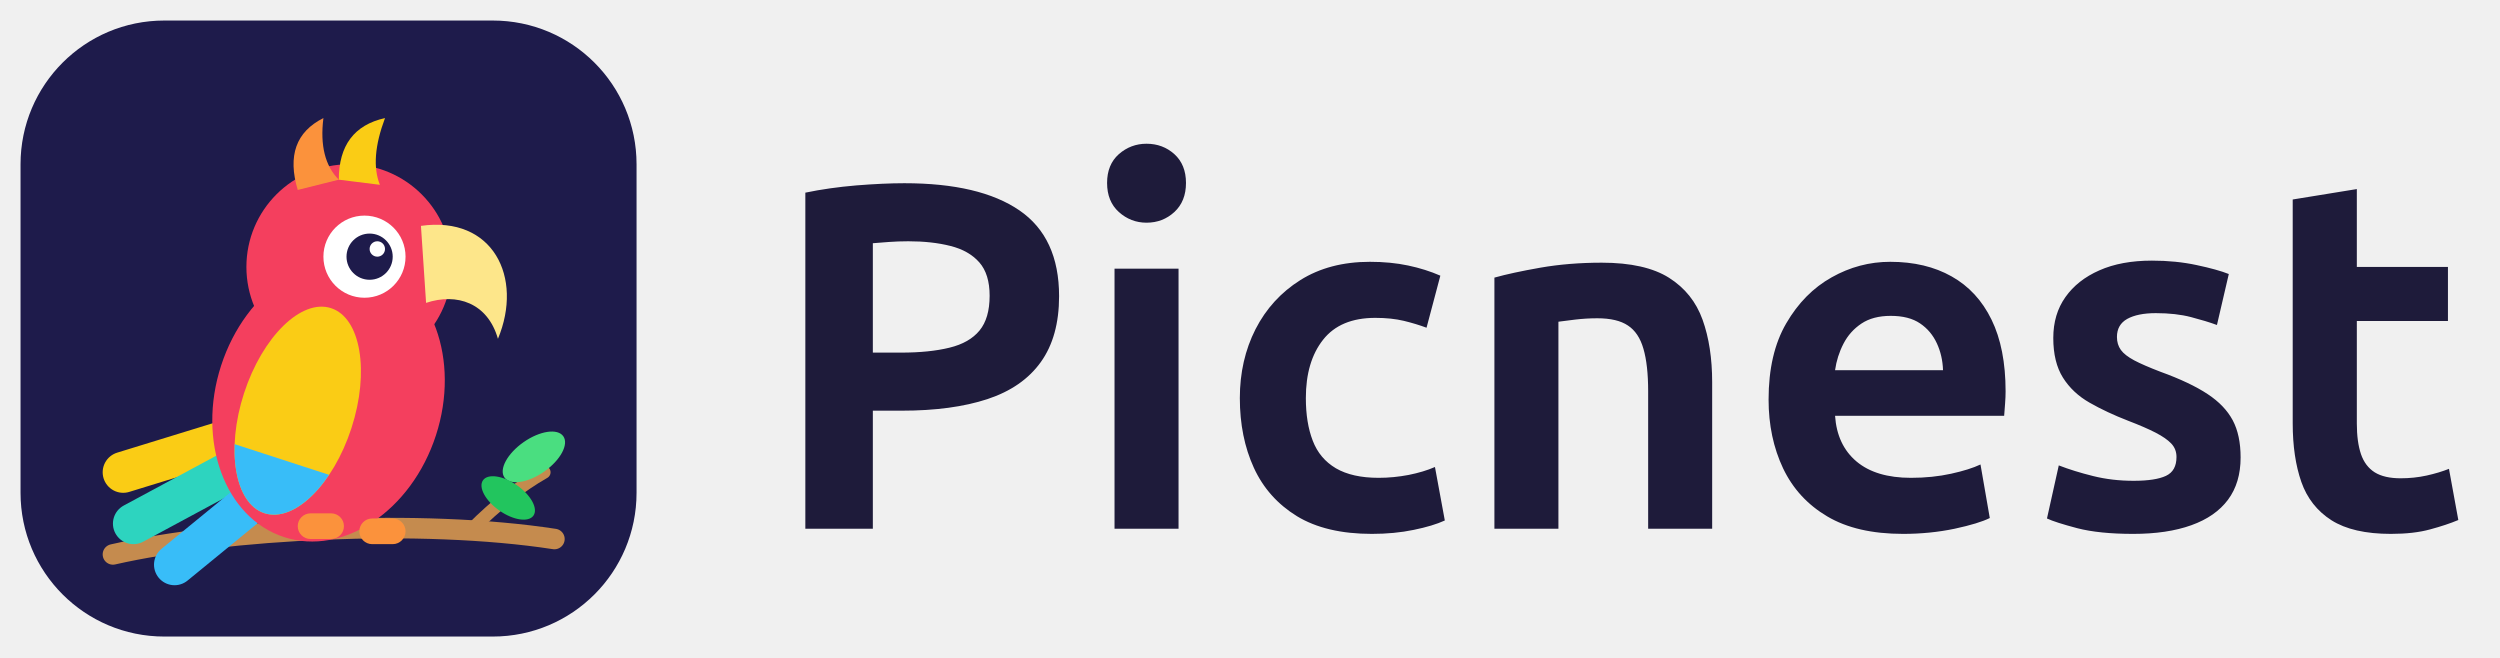
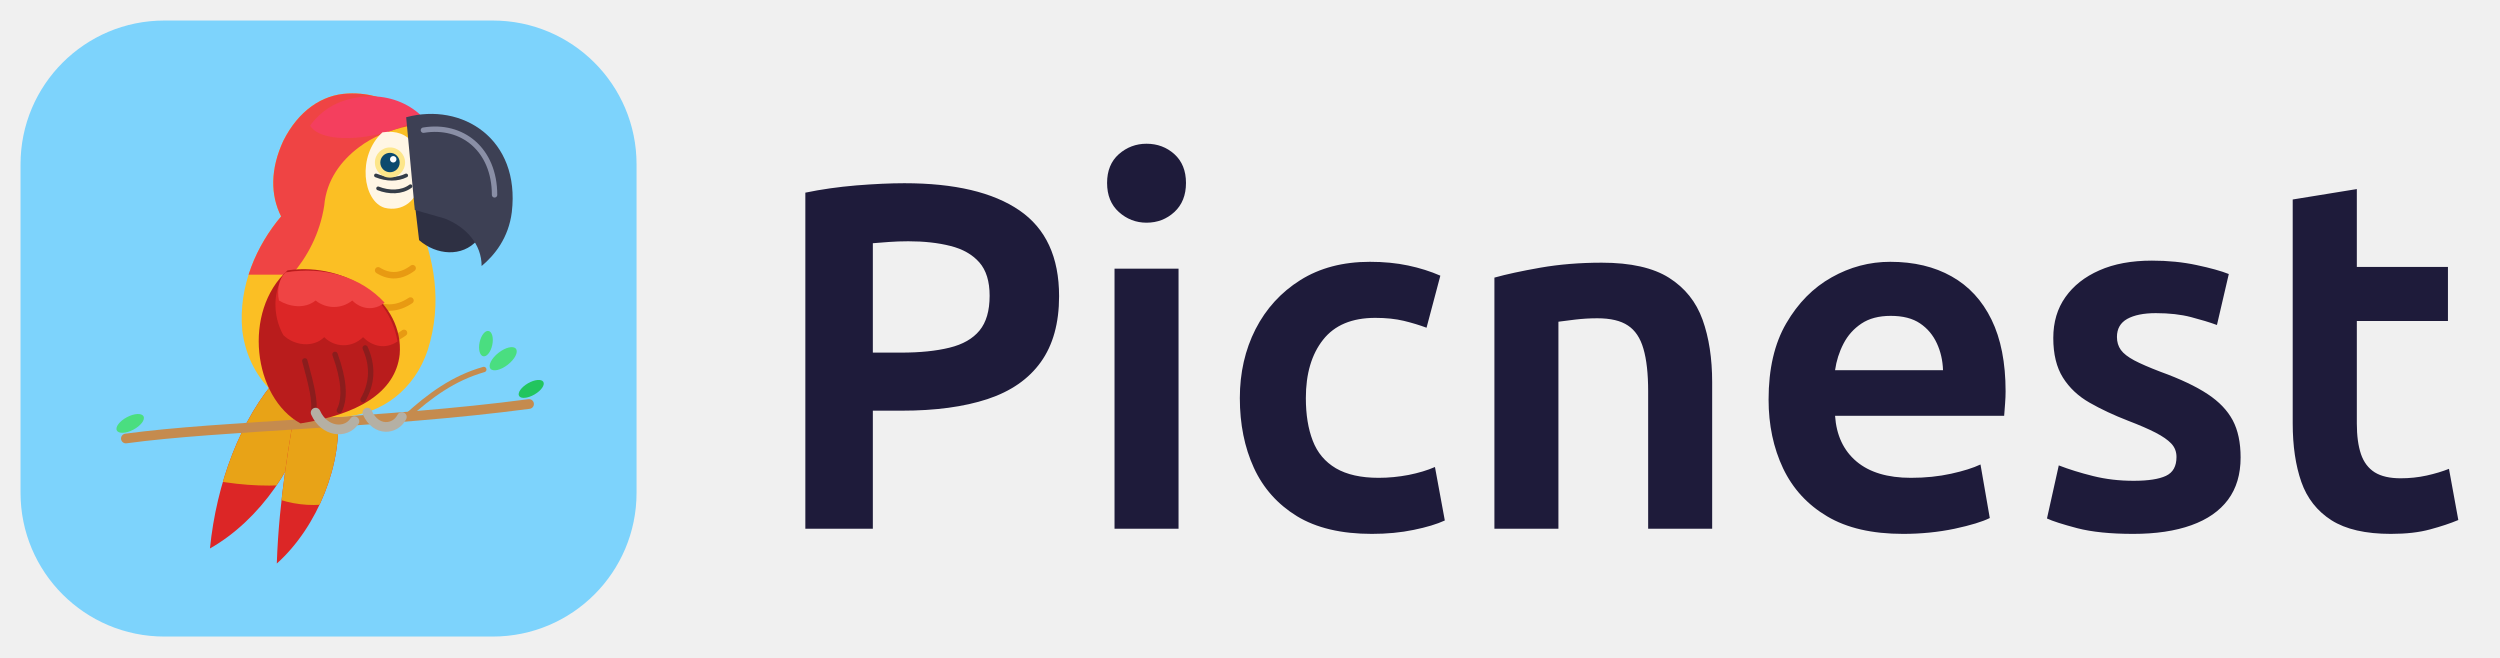
<svg xmlns="http://www.w3.org/2000/svg" width="487" height="128" viewBox="0 0 487 128">
-   <svg x="0" y="0" width="128" height="128" viewBox="0 0 128 128">
-     <defs>
-       <clipPath id="wing">
-         <ellipse cx="58" cy="72" rx="11" ry="21" />
-       </clipPath>
-     </defs>
-     <rect x="4" y="4" width="120" height="120" rx="28" fill="#1E1B4B" />
-     <g fill="none" stroke="#C58B4E" stroke-linecap="round">
-       <path d="M22 108 C44 103 82 101 108 105" stroke-width="4" />
-       <path d="M92 103 Q99 96 106 92" stroke-width="2.5" />
-     </g>
-     <g fill="#4ADE80">
-       <ellipse cx="104" cy="89" rx="7" ry="3.5" transform="rotate(-35 104 89)" />
-       <ellipse cx="99" cy="97" rx="6" ry="3" transform="rotate(35 99 97)" fill="#22C55E" />
-     </g>
-     <g transform="translate(0 8)">
-       <g stroke-linecap="round" fill="none" stroke-width="8">
-         <line x1="50" y1="76" x2="24" y2="84" stroke="#FACC15" />
-         <line x1="52" y1="80" x2="26" y2="94" stroke="#2DD4BF" />
-         <line x1="56" y1="84" x2="34" y2="102" stroke="#38BDF8" />
+   <svg x="0" y="0" width="128" height="128" viewBox="0 0 512 512">
+     <rect x="16" y="16" width="480" height="480" rx="112" fill="#7DD3FC" />
+     <g transform="translate(256 256) scale(.84) translate(-250 -316)">
+       <defs>
+         <clipPath id="bodyclip">
+           <path d="M268 98 C310 96 340 124 342 158 C343 184 332 204 332 214 C348 250 356 292 342 336 C330 372 300 396 262 398 C214 400 176 366 170 318 C166 276 184 238 206 212 C196 192 196 168 208 142 C222 114 244 99 268 98 Z" />
+         </clipPath>
+         <clipPath id="f1">
+           <path d="M204 360 C168 400 146 460 140 520 C186 494 224 440 232 388 Z" />
+         </clipPath>
+         <clipPath id="f2">
+           <path d="M222 372 C214 420 204 474 202 534 C240 500 264 440 258 392 Z" />
+         </clipPath>
+       </defs>
+       <path fill="#DC2626" d="M204 360 C168 400 146 460 140 520 C186 494 224 440 232 388 Z" />
+       <path fill="#E8A317" clip-path="url(#f1)" d="M100 340 H260 V452 Q190 474 100 446 Z" />
+       <path fill="#DC2626" d="M222 372 C214 420 204 474 202 534 C240 500 264 440 258 392 Z" />
+       <path fill="#E8A317" clip-path="url(#f2)" d="M180 340 H280 V470 Q230 492 180 464 Z" />
+       <g fill="none" stroke-linecap="round">
+         <path d="M62 418 C150 406 300 404 436 386" stroke="#FFFFFF" stroke-width="0" />
+         <path d="M322 398 C344 378 366 362 394 354" stroke="#FFFFFF" stroke-width="0" />
+         <path d="M62 418 C150 406 300 404 436 386" stroke="#C58B4E" stroke-width="9" />
+         <path d="M322 398 C344 378 366 362 394 354" stroke="#C58B4E" stroke-width="5" />
      </g>
-       <ellipse cx="64" cy="70" rx="22" ry="28" transform="rotate(18 64 70)" fill="#F43F5E" />
-       <circle cx="68" cy="44" r="20" fill="#F43F5E" />
-       <path d="M58 29 Q55 19 63 15 Q62 23 66 27 Z" fill="#FB923C" />
-       <path d="M66 27 Q66 17 75 15 Q72 23 74 28 Z" fill="#FACC15" />
-       <g transform="rotate(18 58 72)">
-         <ellipse cx="58" cy="72" rx="11" ry="21" fill="#FACC15" />
-         <rect x="44" y="82" width="28" height="14" fill="#38BDF8" clip-path="url(#wing)" />
+       <g fill="#4ADE80">
+         <ellipse cx="412" cy="344" rx="15" ry="7" transform="rotate(-38 412 344)" />
+         <ellipse cx="396" cy="330" rx="12" ry="6" transform="rotate(-78 396 330)" />
+         <ellipse cx="66" cy="404" rx="14" ry="6.5" transform="rotate(-28 66 404)" />
      </g>
-       <path d="M82 36 C96 34 102 46 97 58 C95 51 89 49 83 51 Z" fill="#FDE68A" />
-       <circle cx="71" cy="42" r="8" fill="#FFFFFF" />
-       <circle cx="72" cy="42" r="4.5" fill="#1E1B4B" />
-       <circle cx="73.5" cy="40.5" r="1.5" fill="#FFFFFF" />
-       <rect x="58" y="92" width="9" height="5" rx="2.5" fill="#FB923C" />
-       <rect x="70" y="93" width="9" height="5" rx="2.5" fill="#FB923C" />
+       <ellipse cx="438" cy="372" rx="13" ry="6" transform="rotate(-30 438 372)" fill="#22C55E" />
+       <path fill="#FBBF24" d="M268 98 C310 96 340 124 342 158 C343 184 332 204 332 214 C348 250 356 292 342 336 C330 372 300 396 262 398 C214 400 176 366 170 318 C166 276 184 238 206 212 C196 192 196 168 208 142 C222 114 244 99 268 98 Z" />
+       <path fill="#EF4444" clip-path="url(#bodyclip)" d="M140 70 H380 V122 C340 124 304 128 278 148 C262 160 248 178 246 202 C242 228 230 250 216 266 L140 266 Z" />
+       <ellipse cx="292" cy="110" rx="62" ry="26" transform="rotate(-14 292 110)" fill="#F43F5E" clip-path="url(#bodyclip)" />
+       <g fill="none" stroke="#E08A0A" stroke-width="6" stroke-linecap="round" opacity="0.7">
+         <path d="M296 262 q16 10 32 -2" />
+         <path d="M290 292 q18 10 36 -2" />
+         <path d="M286 322 q18 10 34 -2" />
+       </g>
+       <path fill="#B91C1C" d="M212 262 C268 254 320 292 316 340 C312 376 276 396 224 404 C180 380 170 300 212 262 Z" />
+       <g fill="none" stroke="#7F1D1D" stroke-width="5" stroke-linecap="round" opacity="0.8">
+         <path d="M228 346 C234 368 238 384 236 394" />
+         <path d="M256 340 C264 362 266 380 260 392" />
+         <path d="M284 334 C292 352 290 368 282 382" />
+       </g>
+       <path fill="#DC2626" d="M210 264 C262 256 306 282 314 328 C302 336 290 332 282 324 C272 334 256 334 246 324 C236 334 218 332 208 322 C198 304 198 280 210 264 Z" />
+       <path fill="#EF4444" d="M210 264 C246 258 280 268 302 292 C292 300 280 298 272 290 C262 298 248 298 238 290 C228 298 214 296 204 290 C202 280 204 270 210 264 Z" />
+       <path fill="#2E3043" d="M330 200 C352 204 376 214 388 234 C374 250 350 248 334 234 Z" />
+       <path fill="#FFF6E5" d="M300 134 C326 130 338 150 335 178 C333 198 318 208 302 204 C282 198 276 156 300 134 Z" />
+       <g fill="none" stroke="#1F2937" stroke-width="3.5" stroke-linecap="round" opacity="0.9">
+         <path d="M296 186 C306 190 318 190 326 184" />
+         <path d="M294 174 C304 178 314 178 322 174" />
+       </g>
+       <circle cx="307" cy="162" r="14" fill="#FDE68A" />
+       <circle cx="307" cy="162" r="9" fill="#0C4A6E" />
+       <circle cx="310" cy="159" r="3" fill="#FFFFFF" />
+       <path fill="#3D4054" d="M322 120 C374 106 428 140 420 208 C417 232 404 248 392 258 C392 238 378 222 358 214 L330 206 Z" />
+       <path d="M338 132 C374 126 404 150 404 192" fill="none" stroke="#8A8FA6" stroke-width="5" stroke-linecap="round" />
+       <g fill="none" stroke="#B5B0A4" stroke-width="9" stroke-linecap="round" stroke-linejoin="round">
+         <path d="M238 394 C246 412 266 414 274 402" />
+         <path d="M286 394 C294 412 312 410 318 398" />
+       </g>
    </g>
  </svg>
  <path transform="translate(156,28.00)" d="M0.88,75.00L0.88,9.53C3.95,8.89 7.24,8.42 10.77,8.12C14.29,7.84 17.42,7.69 20.17,7.69C29.96,7.69 37.43,9.45 42.58,12.98C47.73,16.51 50.31,22.08 50.31,29.70C50.31,34.95 49.12,39.23 46.75,42.53C44.38,45.84 40.91,48.24 36.34,49.75C31.77,51.25 26.22,52.00 19.69,52.00L14.03,52.00L14.03,75.00ZM14.03,40.69L19.50,40.69C23.21,40.69 26.36,40.37 28.95,39.73C31.55,39.10 33.50,37.98 34.81,36.39C36.12,34.80 36.78,32.54 36.78,29.61C36.78,26.80 36.11,24.63 34.77,23.11C33.42,21.58 31.55,20.51 29.14,19.91C26.74,19.30 24.01,19.00 20.94,19.00C19.59,19.00 18.31,19.05 17.09,19.14C15.88,19.23 14.85,19.30 14.03,19.38ZM61.11,75.00L61.11,24.34L73.58,24.34L73.58,75.00ZM67.34,15.38C65.29,15.38 63.49,14.68 61.95,13.30C60.42,11.91 59.66,10.03 59.66,7.64C59.66,5.26 60.42,3.39 61.95,2.03C63.49,0.68 65.29,0.00 67.34,0.00C69.46,0.00 71.27,0.68 72.77,2.03C74.27,3.39 75.03,5.26 75.03,7.64C75.03,10.03 74.27,11.91 72.77,13.30C71.27,14.68 69.46,15.38 67.34,15.38ZM111.23,76.00C105.29,76.00 100.42,74.85 96.64,72.55C92.87,70.23 90.07,67.09 88.25,63.12C86.43,59.15 85.52,54.62 85.52,49.55C85.52,44.61 86.54,40.14 88.58,36.12C90.63,32.12 93.54,28.93 97.31,26.56C101.09,24.19 105.61,23.00 110.86,23.00C113.55,23.00 116.02,23.24 118.30,23.72C120.57,24.20 122.66,24.86 124.58,25.70L121.89,35.84C120.55,35.34 119.07,34.89 117.47,34.50C115.88,34.12 114.02,33.92 111.91,33.92C107.36,33.92 103.97,35.34 101.73,38.19C99.49,41.03 98.38,44.82 98.38,49.55C98.38,52.75 98.82,55.51 99.72,57.84C100.61,60.18 102.12,61.97 104.23,63.22C106.35,64.46 109.13,65.08 112.58,65.08C114.50,65.08 116.44,64.89 118.39,64.52C120.34,64.13 122.05,63.62 123.53,62.97L125.45,73.39C123.91,74.10 121.89,74.71 119.39,75.22C116.90,75.74 114.18,76.00 111.23,76.00ZM135.11,75.00L135.11,26.08C137.41,25.43 140.40,24.79 144.08,24.14C147.75,23.50 151.74,23.17 156.03,23.17C161.66,23.17 166.04,24.16 169.14,26.12C172.24,28.09 174.41,30.80 175.66,34.28C176.91,37.76 177.53,41.82 177.53,46.47L177.53,75.00L165.06,75.00L165.06,48.20C165.06,44.79 164.75,42.03 164.14,39.94C163.54,37.84 162.53,36.34 161.12,35.41C159.72,34.47 157.73,34.00 155.17,34.00C153.69,34.00 152.27,34.09 150.89,34.25C149.52,34.41 148.41,34.55 147.58,34.67L147.58,75.00ZM214.72,76.00C208.71,76.00 203.78,74.87 199.94,72.59C196.09,70.31 193.23,67.19 191.34,63.22C189.46,59.24 188.52,54.78 188.52,49.84C188.52,43.88 189.66,38.92 191.97,34.97C194.27,31.02 197.21,28.04 200.80,26.03C204.38,24.01 208.19,23.00 212.22,23.00C216.83,23.00 220.82,23.95 224.17,25.84C227.54,27.73 230.13,30.54 231.95,34.27C233.77,37.98 234.69,42.65 234.69,48.25C234.69,48.95 234.66,49.74 234.59,50.62C234.53,51.51 234.47,52.30 234.41,53.00L201.47,53.00C201.73,56.79 203.12,59.76 205.64,61.89C208.17,64.02 211.71,65.08 216.25,65.08C219.07,65.08 221.68,64.81 224.08,64.28C226.48,63.75 228.39,63.15 229.80,62.48L231.61,72.91C230.20,73.62 227.91,74.32 224.75,75.00C221.58,75.66 218.24,76.00 214.72,76.00ZM201.47,44.11L222.50,44.11C222.44,42.23 222.04,40.48 221.30,38.88C220.55,37.26 219.47,35.97 218.03,35.00C216.59,34.02 214.69,33.53 212.31,33.53C210.01,33.53 208.11,34.03 206.61,35.03C205.11,36.03 203.94,37.34 203.11,38.95C202.27,40.57 201.73,42.29 201.47,44.11ZM259.55,76.00C255.13,76.00 251.49,75.63 248.64,74.89C245.80,74.14 243.83,73.51 242.75,73.00L245.05,62.66C247.04,63.43 249.26,64.12 251.72,64.73C254.19,65.35 256.83,65.66 259.64,65.66C262.45,65.66 264.55,65.34 265.92,64.70C267.30,64.06 267.98,62.83 267.98,61.02C267.98,59.98 267.64,59.12 266.97,58.41C266.30,57.70 265.28,56.99 263.91,56.28C262.53,55.57 260.75,54.80 258.58,53.97C255.77,52.88 253.25,51.70 251.05,50.44C248.84,49.18 247.11,47.55 245.86,45.56C244.61,43.57 243.98,41.00 243.98,37.84C243.98,34.75 244.77,32.09 246.34,29.88C247.91,27.65 250.12,25.91 252.97,24.66C255.81,23.40 259.22,22.77 263.19,22.77C266.32,22.77 269.23,23.06 271.92,23.64C274.61,24.21 276.69,24.79 278.17,25.38L275.86,35.31C274.45,34.79 272.77,34.28 270.81,33.77C268.86,33.26 266.58,33.00 263.95,33.00C261.59,33.00 259.73,33.38 258.39,34.12C257.05,34.87 256.38,36.04 256.38,37.64C256.38,38.61 256.63,39.45 257.14,40.16C257.65,40.87 258.52,41.54 259.73,42.19C260.95,42.84 262.65,43.57 264.83,44.41C268.73,45.82 271.80,47.28 274.05,48.77C276.29,50.25 277.91,51.95 278.94,53.88C279.96,55.80 280.47,58.22 280.47,61.12C280.47,64.41 279.65,67.15 278.02,69.34C276.39,71.53 274.01,73.19 270.88,74.31C267.74,75.44 263.96,76.00 259.55,76.00ZM309.73,76.00C304.80,76.00 300.95,75.11 298.16,73.34C295.38,71.56 293.42,69.07 292.30,65.88C291.18,62.67 290.62,58.87 290.62,54.48L290.62,10.86L303.11,8.83L303.11,24.00L320.86,24.00L320.86,34.53L303.11,34.53L303.11,54.48C303.11,56.88 303.38,58.88 303.92,60.47C304.46,62.05 305.36,63.23 306.61,64.02C307.86,64.79 309.54,65.17 311.64,65.17C313.37,65.17 315.05,65.00 316.69,64.64C318.32,64.28 319.78,63.84 321.06,63.33L322.88,73.30C321.34,73.95 319.52,74.55 317.41,75.12C315.29,75.71 312.73,76.00 309.73,76.00ZM325.00,75.00" fill="#1E1B3A" />
</svg>
